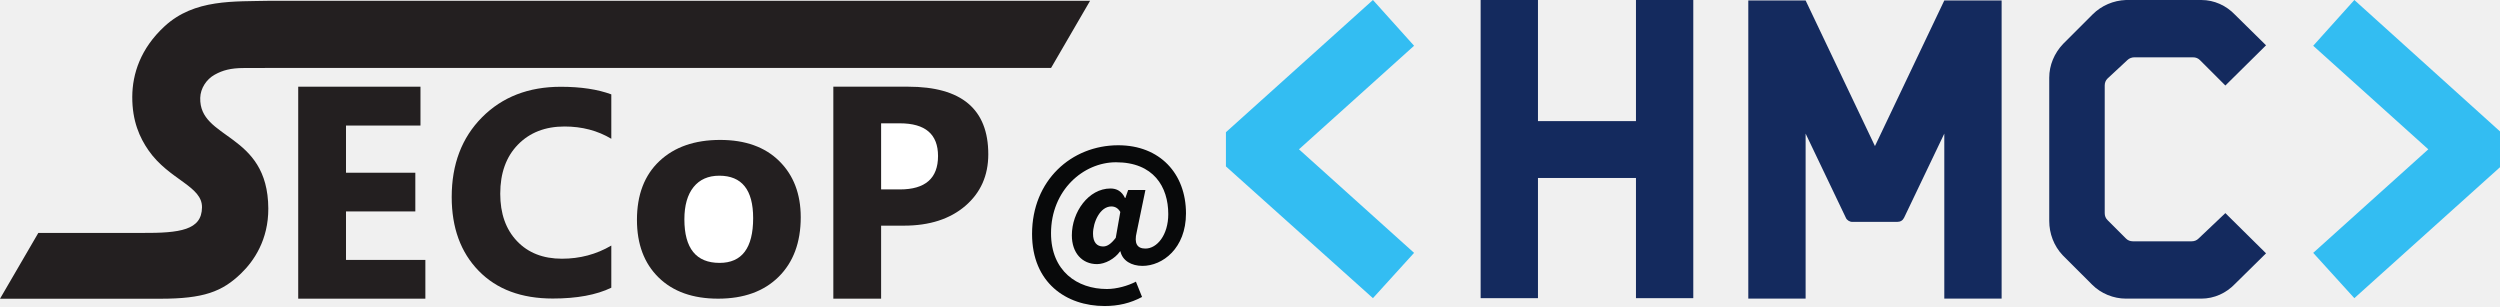
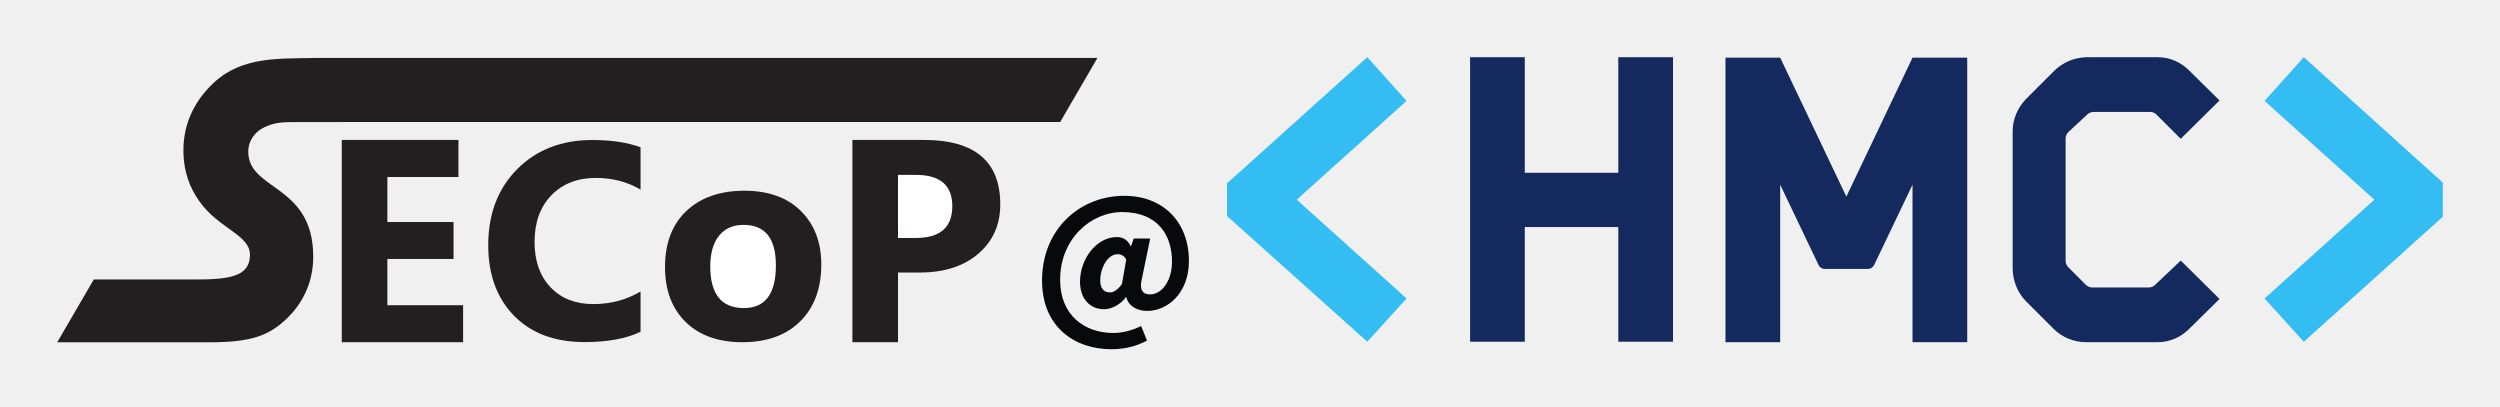
- <svg xmlns="http://www.w3.org/2000/svg" width="208.49mm" height="25.521mm" viewBox="0 0 208.49 25.521" version="1.1" id="svg5" xml:space="preserve">
+ <svg xmlns="http://www.w3.org/2000/svg" width="218.49mm" height="35.521mm" viewBox="0 0 218.49 35.521" version="1.1" id="svg5" xml:space="preserve">
  <defs id="defs2" />
-   <g id="g158" transform="matrix(0.03527778,0,0,-0.03527778,-0.2361153,25.67108)">
+   <g id="g158" transform="matrix(0.03527778,0,0,-0.03527778,4.763885,30.67108)">
    <path d="M 2089.63,194.234 V 21.633 H 1976.67 V 522.746 h 176.9 c 126.32,0 189.42,-53.203 189.42,-159.723 0,-50.335 -18.13,-91.015 -54.39,-122.148 -36.27,-31.012 -84.58,-46.641 -145.17,-46.641 h -53.8" style="fill:#231f20;fill-opacity:1;fill-rule:evenodd;stroke:none" id="path160" />
    <path d="m 1704.23,21.641 c -59.64,0 -106.52,16.699 -140.64,50.098 -34.11,33.403 -51.16,78.848 -51.16,136.106 0,59.164 17.65,105.566 53.07,138.965 35.43,33.398 83.38,50.101 143.63,50.101 59.4,0 106.04,-16.703 139.79,-50.101 33.76,-33.399 50.7,-77.653 50.7,-132.645 0,-59.402 -17.42,-106.398 -52.25,-140.871 -34.83,-34.477 -82.54,-51.652 -143.14,-51.652" style="fill:#231f20;fill-opacity:1;fill-rule:evenodd;stroke:none" id="path162" />
    <path d="M 2089.63,436.145 V 279.879 H 2134 c 60.12,0 90.18,26.363 90.18,78.969 0,51.531 -30.06,77.297 -90.18,77.297 h -44.37" style="fill:#ffffff;fill-opacity:1;fill-rule:evenodd;stroke:none" id="path164" />
    <path d="m 1707.09,312.336 c -26.12,0 -46.4,-8.949 -60.83,-26.84 -14.43,-18.012 -21.71,-43.418 -21.71,-76.223 0,-68.707 27.79,-103.058 83.26,-103.058 52.84,0 79.32,35.308 79.32,105.801 0,66.922 -26.71,100.32 -80.04,100.32" style="fill:#ffffff;fill-opacity:1;fill-rule:evenodd;stroke:none" id="path166" />
    <path d="m 1451.82,47.539 c -35.25,-17.051 -81.45,-25.578 -138.37,-25.578 -74.19,0 -132.6,21.777 -175.11,65.441 -42.63,43.664 -63.83,101.844 -63.83,174.539 0,77.422 23.85,140.211 71.66,188.368 47.81,48.16 109.91,72.238 186.18,72.238 47.24,0 87.1,-5.992 119.47,-17.973 V 399.617 c -32.37,19.356 -69.24,29.031 -110.71,29.031 -45.4,0 -82.15,-14.285 -110.03,-42.855 -27.88,-28.57 -41.82,-67.281 -41.82,-116.133 0,-46.773 13.13,-84.097 39.52,-111.863 26.26,-27.77 61.75,-41.711 106.33,-41.711 42.52,0 81.46,10.371 116.71,31.109 V 47.539" style="fill:#231f20;fill-opacity:1;fill-rule:evenodd;stroke:none" id="path168" />
    <path d="M 1012.26,21.633 H 711.664 V 522.746 H 1000.69 V 430.895 H 824.625 V 319.363 H 988.52 V 227.875 H 824.625 V 113.242 H 1012.26 V 21.633" style="fill:#231f20;fill-opacity:1;fill-rule:evenodd;stroke:none" id="path170" />
    <path d="m 11.039,23.973 c 125.016,0 249.574,0.023 374.59,0.023 101.934,0 145.226,16.457 189.469,59.359 29.55,28.657 63.699,78.04 63.367,151.547 -0.817,179.313 -163.781,159.141 -160.926,261.672 0.645,23.196 15.055,45.395 35.422,56.707 19.34,10.746 38.801,16.028 70.637,16.11 130.187,0.32 -0.43,0 135.035,0.207 L 2489.96,569.594 2579.3,723.336 646.41,723.34 C 559.664,721.238 467.227,728.07 397.316,663.559 341.348,611.91 322.09,552.535 321.867,498.844 c -0.238,-56.942 17.406,-95.567 37.848,-125.016 48.543,-69.945 127.66,-83.73 126.996,-136.433 -0.719,-56.586 -55.023,-63.293 -144.563,-62.848 -81.058,0.398 -162.363,-0.27 -243.437,0.019 L 11.039,23.973" style="fill:#231f20;fill-opacity:1;fill-rule:evenodd;stroke:none" id="path172" />
    <path d="m 11.039,23.973 c 125.016,0 249.574,0.023 374.59,0.023 101.934,0 145.226,16.457 189.469,59.359 29.55,28.657 63.699,78.04 63.367,151.547 -0.817,179.313 -163.781,159.141 -160.926,261.672 0.645,23.196 15.055,45.395 35.422,56.707 19.34,10.746 38.801,16.028 70.637,16.11 130.187,0.32 -0.43,0 135.035,0.207 L 2489.96,569.594 2579.3,723.336 646.41,723.34 C 559.664,721.238 467.227,728.07 397.316,663.559 341.348,611.91 322.09,552.535 321.867,498.844 c -0.238,-56.942 17.406,-95.567 37.848,-125.016 48.543,-69.945 127.66,-83.73 126.996,-136.433 -0.719,-56.586 -55.023,-63.293 -144.563,-62.848 -81.058,0.398 -162.363,-0.27 -243.437,0.019 z" style="fill:none;stroke:#231f20;stroke-width:4.997;stroke-linecap:butt;stroke-linejoin:miter;stroke-miterlimit:22.926;stroke-dasharray:none;stroke-opacity:1" id="path174" />
    <path d="m 5475.06,129.918 272.08,244.793 -272.08,244.785 97.26,108.188 344.32,-310.661 V 332.398 L 5572.32,22.828 5475.06,129.918" style="fill:#33bdf2;fill-opacity:1;fill-rule:evenodd;stroke:none" id="path176" />
    <path d="m 3349.54,129.918 -272.11,244.793 272.11,244.785 -97.27,108.188 -347.51,-312.543 v -80.868 l 347.51,-311.445 97.27,107.09" style="fill:#33bdf2;fill-opacity:1;fill-rule:evenodd;stroke:none" id="path178" />
    <path d="m 3874.09,441.371 v 286.313 h 135.5 V 22.828 h -135.5 V 306.953 H 3642.41 V 22.828 H 3506.89 V 727.684 h 135.52 V 441.371 h 231.68" style="fill:#142a5e;fill-opacity:1;fill-rule:evenodd;stroke:none" id="path180" />
    <path d="M 4738.49,726.594 V 21.73 H 4602.98 V 411.863 l -95.07,-198.89 c -3.28,-6.559 -8.75,-9.836 -16.4,-9.836 h -106 c -6.55,0 -13.11,4.371 -15.3,9.836 l -95.07,198.89 V 21.73 H 4139.63 V 726.594 h 135.51 l 163.92,-344.235 163.92,344.235 h 135.51" style="fill:#142a5e;fill-opacity:1;fill-rule:evenodd;stroke:none" id="path182" />
    <path d="m 5267.41,223.902 96.15,-95.074 -73.2,-72.129 c -20.77,-21.852 -49.19,-34.969 -79.79,-34.969 h -178.11 c -29.53,0 -59.01,12.023 -79.78,32.789 l -69.96,69.933 c -20.72,21.863 -31.67,51.363 -31.67,80.871 v 338.77 c 0,29.504 12.01,57.918 32.78,79.773 l 69.96,69.942 c 20.77,20.761 49.14,32.781 78.67,33.875 h 178.12 c 30.59,0 59.01,-13.114 79.78,-34.969 l 73.2,-72.125 -96.15,-95.074 -60.13,60.105 c -4.35,4.371 -9.82,6.555 -16.36,6.555 l -138.8,0.004 c -5.48,0 -12.01,-2.188 -16.37,-6.559 l -47.01,-43.715 c -4.35,-4.367 -6.53,-9.836 -6.53,-16.39 V 223.902 c 0,-6.558 2.18,-12.023 6.53,-16.394 l 43.72,-43.711 c 4.36,-4.371 9.83,-6.559 16.37,-6.559 h 138.8 c 6.58,0 12,2.188 16.41,6.559 l 63.37,60.105" style="fill:#142a5e;fill-opacity:1;fill-rule:evenodd;stroke:none" id="path184" />
    <path d="m 2644.32,165.492 10.73,61.078 c -4.67,8.399 -11.85,13.071 -21.1,13.071 -26.84,0 -43.38,-37.309 -43.38,-64.426 0,-20.145 8.99,-30.192 23.81,-30.192 9.42,0 18.4,5.473 29.94,20.469 z m -197.85,9.137 c 0,126.281 92.82,209.656 203.8,209.656 97.79,0 160.06,-66.465 160.06,-161.113 0,-82.621 -55.46,-124.047 -102.79,-124.047 -26.11,0 -47.38,12.332 -52.17,34.348 h -0.9 c -12.54,-17.918 -35.83,-30.149 -54.39,-30.149 -35.31,0 -59.56,26.586 -59.56,68.008 0,55.145 39.52,110.758 91.36,110.758 14.78,0 26.69,-6.488 34.23,-22.442 h 0.91 l 6.59,18.829 h 40.8 l -20.58,-99.547 c -6.38,-26.254 0.58,-38.852 20.56,-38.852 27.44,0 54.07,31.856 54.07,81.445 0,64.649 -34.82,122.555 -123.55,122.555 -77.21,0 -153.62,-66.039 -153.62,-167.797 0.01,-89.172 61.69,-131.804 132.03,-131.804 23.29,0 49.92,7.551 68.64,17.387 l 14.52,-36.172 c -27.55,-14.785 -56.31,-21.426 -88.54,-21.426 -90.49,0 -171.48,54.871 -171.47,170.363" style="fill:#08090a;fill-opacity:1;fill-rule:evenodd;stroke:none" id="path186" />
  </g>
</svg>
